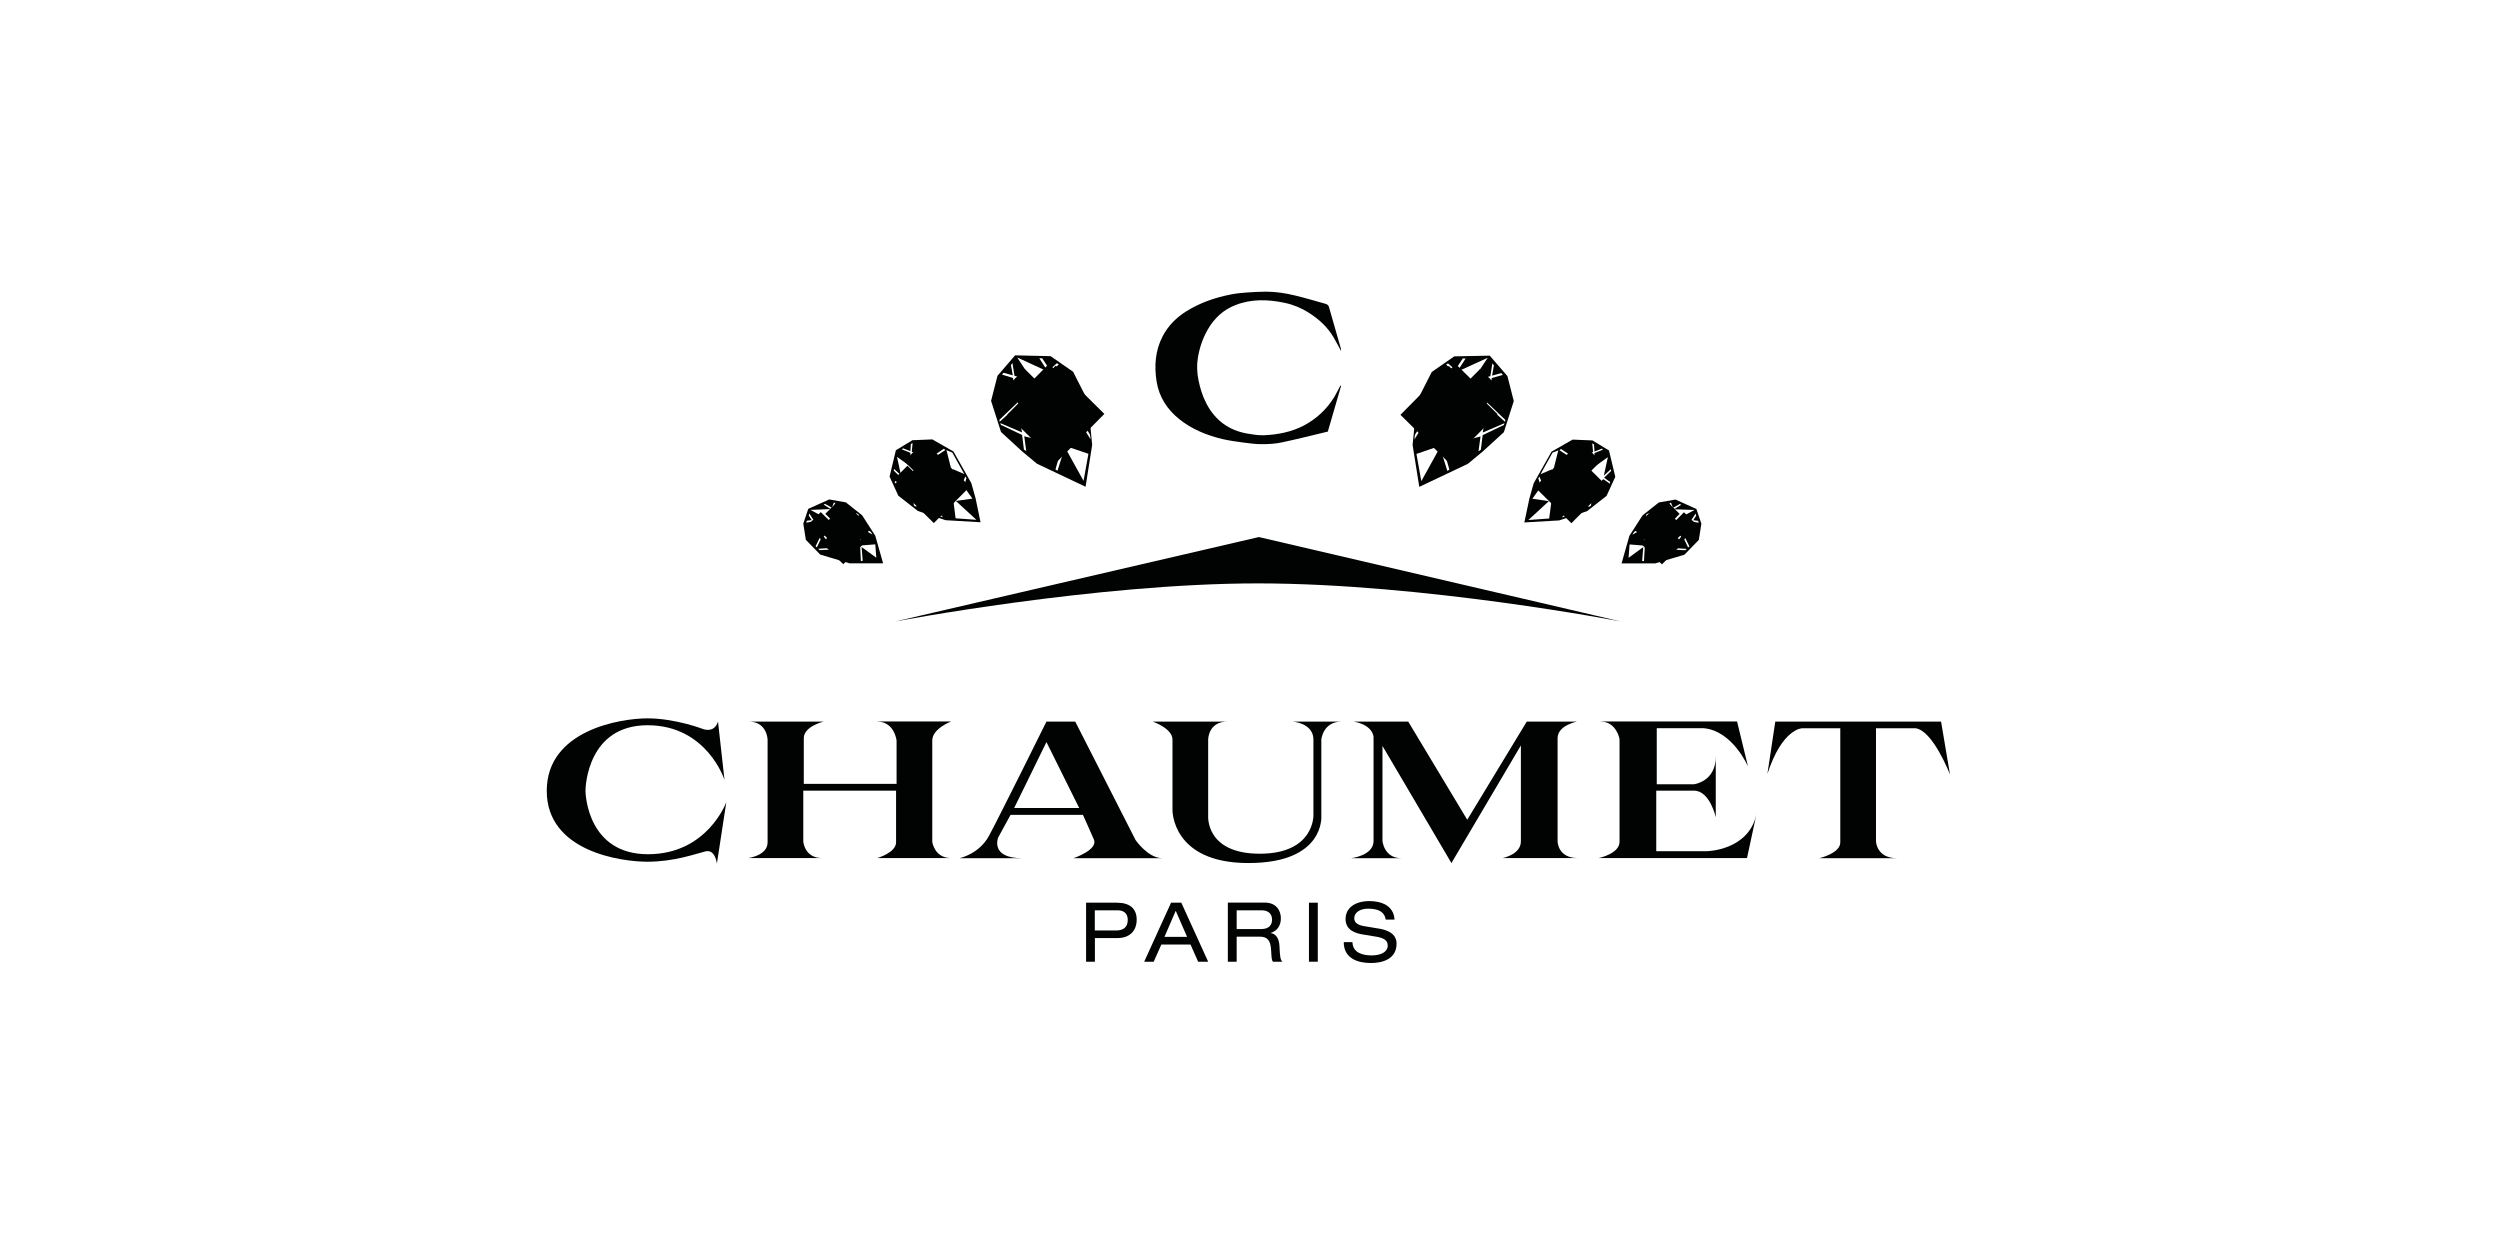
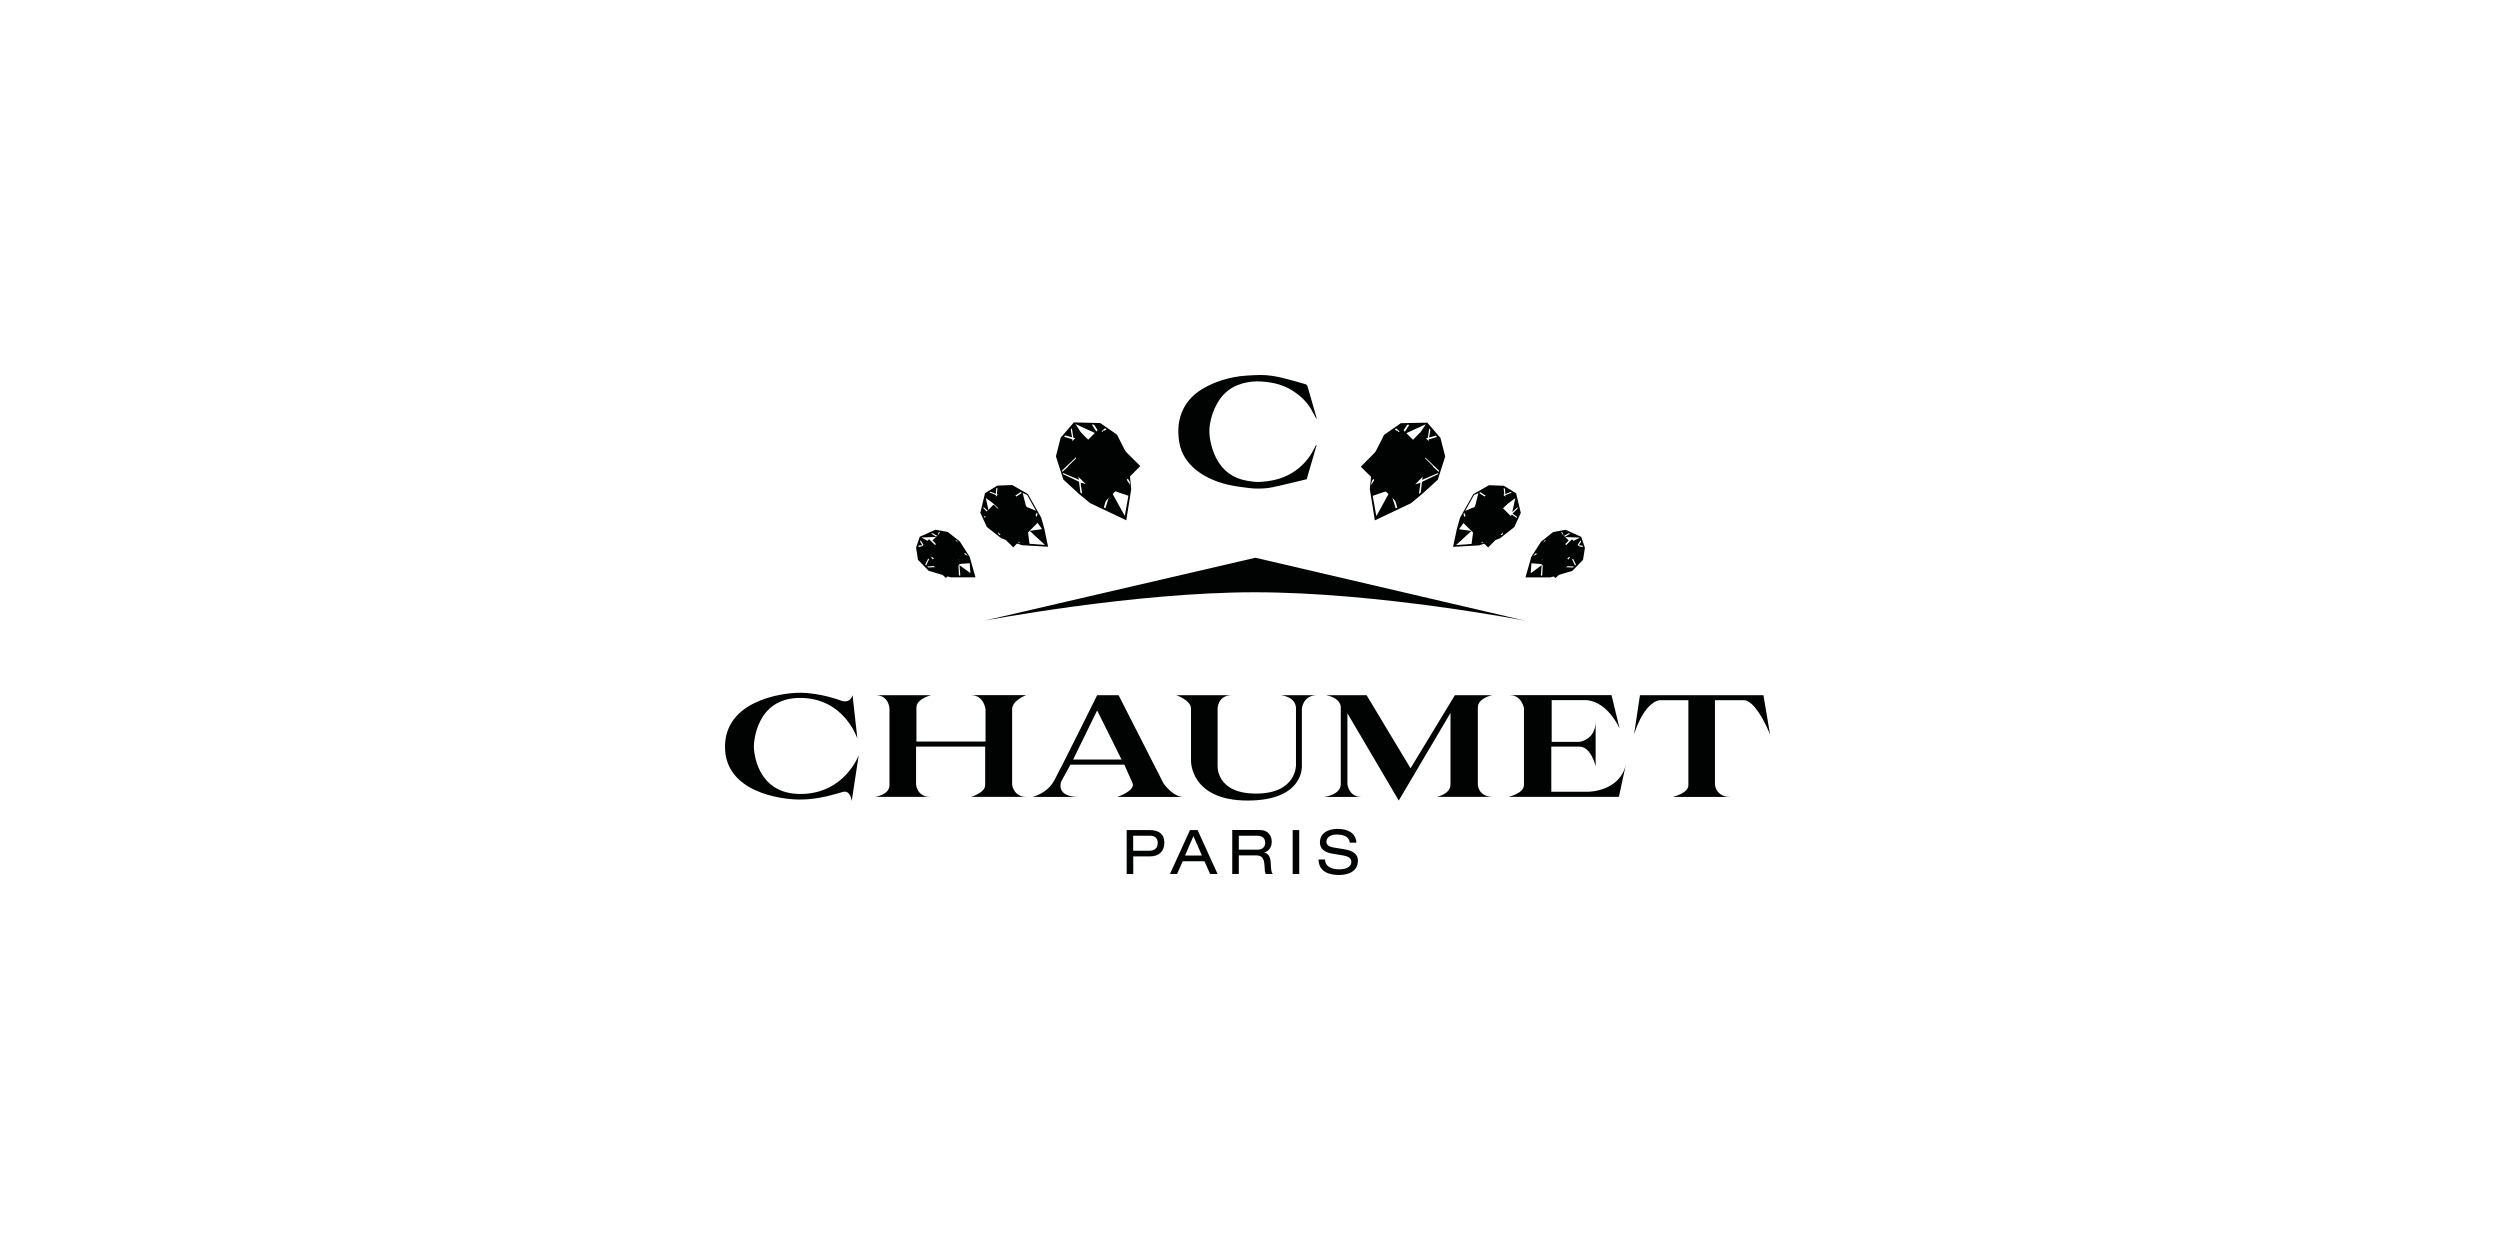
<svg xmlns="http://www.w3.org/2000/svg" width="300" height="150" viewBox="0 0 300 150" fill="none">
-   <path d="M130.549 48.105L128.773 44.612L126.072 42.739L121.813 42.641L119.696 45.099L118.929 48.105L120.122 51.84L122.665 54.176L124.441 55.649L130.269 58.411L131.06 53.386L130.549 48.105ZM130.026 57.705L127.787 53.665L126.899 56.488L126.656 56.33L127.447 53.544L122.908 52.351L123.151 54.128L122.871 53.945L122.652 52.193L120.109 50.989L120.036 50.769L122.64 51.889L122.105 48.664L119.963 50.611L119.927 50.38L122.044 48.36L121.557 45.355L120.243 44.953L120.426 44.734L121.533 45.038L121.314 43.809L121.496 43.566L121.74 45.099L123.942 45.744L122.068 42.897L125.743 44.588L124.721 42.994H125.062L125.962 44.357L126.838 43.578L127.057 43.736L126.072 44.6L127.301 46.742L129.941 47.533L130.099 47.934L129.247 49.626L130.805 52.169L130.866 52.716L129.174 50.015L128.006 53.568L130.61 54.456L130.026 57.705Z" fill="#010202" />
-   <path d="M121.837 45.379L124.076 46.06L122.239 48.08L121.837 45.379Z" fill="#010202" />
-   <path d="M122.953 44.261L120.497 46.743L122.979 49.2L125.436 46.717L122.953 44.261Z" fill="#010202" />
-   <path d="M124.721 45.866L127.045 46.608L125.889 44.831L124.721 45.866Z" fill="#010202" />
-   <path d="M125.872 43.66L123.826 45.727L125.893 47.773L127.939 45.705L125.872 43.66Z" fill="#010202" />
-   <path d="M124.441 46.146L127.361 46.973L128.955 49.796L127.544 53.288L124.441 46.146Z" fill="#010202" />
-   <path d="M126.676 43.884L120.873 49.748L126.72 55.534L132.522 49.67L126.676 43.884Z" fill="#010202" />
-   <path d="M117.068 59.786L116.557 57.973L114.415 54.176L111.884 52.728L109.487 52.826L107.504 54.031L106.749 57.194L107.796 59.482L110.144 61.319L113.478 62.426L117.664 62.67L117.068 59.786ZM114.415 60.163L111.836 60.577L113.162 62.073L112.797 61.952L111.422 60.565L109.804 60.771L109.657 60.625L109.536 58.727L108.197 57.462L107.394 58.009L107.37 57.803L108.088 57.291L107.248 56.476L107.285 56.269L108.124 57.048L107.638 54.821L109.329 56.026L109.244 54.335L108.222 53.921L108.368 53.799L109.244 54.14L109.305 53.288L109.511 53.167L109.414 54.213L111.519 55.016L113.271 53.848L113.442 54.006L111.726 55.126L114.111 56.148L113.576 54.018L114.281 54.31L115.717 56.89L114.342 56.294L114.646 59.81L115.851 57.17L115.973 57.377L115.668 58.399L116.69 59.834L114.707 60.114L117.165 62.378L114.671 62.195L114.415 60.163Z" fill="#010202" />
-   <path d="M109.584 56.269L111.361 55.15L109.438 54.408L109.584 56.269Z" fill="#010202" />
-   <path d="M110.391 53.454L108.509 55.357L110.411 57.24L112.294 55.337L110.391 53.454Z" fill="#010202" />
-   <path d="M108.356 57.291C108.21 57.316 109.56 58.46 109.56 58.46L109.439 56.561L108.356 57.291Z" fill="#010202" />
-   <path d="M108.891 55.885L107.273 57.519L108.908 59.137L110.526 57.502L108.891 55.885Z" fill="#010202" />
-   <path d="M109.645 56.44L109.73 58.691L111.628 60.382L114.427 60.017L109.645 56.44Z" fill="#010202" />
-   <path d="M112.01 54.046L107.671 58.431L112.056 62.771L116.395 58.386L112.01 54.046Z" fill="#010202" />
-   <path d="M105.034 64.288L103.452 61.83L101.505 60.285L99.51 59.932L96.991 61.063L96.394 62.828L96.699 64.775L98.427 66.551L101.943 67.597H105.971L105.034 64.288ZM103.306 67.318L103.221 65.614L100.167 65.906L100.775 66.965L100.495 66.867L99.996 65.93L98.366 66.016L98.171 65.858L99.899 65.736L98.719 64.215L98.025 65.687L97.867 65.553L98.585 64.093L97.514 62.584L96.747 62.718L96.82 62.487L97.404 62.414L97.052 61.866L97.112 61.611L97.611 62.377L99.011 62.134L97.246 61.185L99.692 61.088L98.84 60.552L99.011 60.467L99.826 60.929L100.057 60.321L100.24 60.346L100.008 61.015L101.249 61.83L102.819 61.599L103.026 61.733L103.135 62.998L104.486 63.813L104.705 64.154L103.233 63.327L103.342 65.456L105.034 65.322L105.155 66.928L103.391 65.638L103.525 67.305L103.306 67.318Z" fill="#010202" />
-   <path d="M100.106 65.724L103.148 65.48L99.181 64.629L100.106 65.724Z" fill="#010202" />
-   <path d="M101.151 62.65L98.643 65.184L101.195 67.709L103.702 65.175L101.151 62.65Z" fill="#010202" />
-   <path d="M97.697 62.524L98.658 63.911L99.303 62.256L97.697 62.524Z" fill="#010202" />
-   <path d="M98.49 61.45L96.864 63.093L98.507 64.719L100.134 63.076L98.49 61.45Z" fill="#010202" />
-   <path d="M99.51 62.122L100.994 61.891L99.948 61.185L99.51 62.122Z" fill="#010202" />
-   <path d="M100.242 60.442L99.035 61.661L100.255 62.868L101.461 61.648L100.242 60.442Z" fill="#010202" />
-   <path d="M99.57 62.268L100.69 64.884L103.099 63.254L99.57 62.268Z" fill="#010202" />
-   <path d="M101.323 60.5L98.268 63.587L101.355 66.643L104.411 63.555L101.323 60.5Z" fill="#010202" />
-   <path d="M101.468 61.964L102.941 62.852L102.843 61.818L101.468 61.964Z" fill="#010202" />
-   <path d="M102.189 61.077L100.94 62.34L102.202 63.589L103.452 62.327L102.189 61.077Z" fill="#010202" />
-   <path d="M169.511 53.398L170.314 58.423L176.142 55.661L177.919 54.189L180.462 51.864L181.654 48.129L180.888 45.124L178.77 42.678L174.512 42.763L171.81 44.637L170.034 48.129L169.511 53.398ZM169.973 54.468L172.577 53.58L171.409 50.027L169.73 52.728L169.791 52.181L171.348 49.638L170.496 47.959L170.655 47.557L173.295 46.766L174.524 44.625L173.538 43.761L173.757 43.603L174.633 44.381L175.534 43.019H175.874L174.852 44.612L178.527 42.933L176.641 45.781L178.843 45.136L179.087 43.603L179.269 43.846L179.05 45.075L180.158 44.771L180.34 44.99L179.014 45.367L178.527 48.372L180.644 50.392L180.608 50.623L178.466 48.677L177.931 51.901L180.535 50.782L180.462 51.001L177.919 52.217L177.7 53.97L177.42 54.152L177.663 52.376L173.125 53.568L173.928 56.354L173.684 56.513L172.796 53.69L170.557 57.742L169.973 54.468Z" fill="#010202" />
-   <path d="M178.746 45.403L176.507 46.073L178.345 48.093L178.746 45.403Z" fill="#010202" />
-   <path d="M177.607 44.28L175.151 46.762L177.633 49.219L180.089 46.736L177.607 44.28Z" fill="#010202" />
-   <path d="M173.526 46.632L175.862 45.89L174.694 44.844L173.526 46.632Z" fill="#010202" />
-   <path d="M174.688 43.677L172.642 45.744L174.709 47.789L176.755 45.722L174.688 43.677Z" fill="#010202" />
-   <path d="M176.13 46.17L173.222 46.997L171.628 49.82L173.039 53.312L176.13 46.17Z" fill="#010202" />
-   <path d="M173.856 43.914L168.053 49.778L173.9 55.563L179.703 49.7L173.856 43.914Z" fill="#010202" />
-   <path d="M182.92 62.694L187.105 62.45L190.439 61.343L192.788 59.506L193.834 57.218L193.08 54.055L191.096 52.85L188.711 52.753L186.181 54.201L184.039 57.997L183.528 59.822L182.92 62.694ZM185.901 62.219L183.406 62.402L185.864 60.139L183.881 59.847L184.903 58.423L184.599 57.401L184.72 57.194L185.925 59.834L186.229 56.318L184.866 56.902L186.302 54.322L186.996 54.043L186.46 56.172L188.857 55.15L187.142 54.03L187.312 53.872L189.064 55.04L191.169 54.249L191.072 53.203L191.279 53.325L191.34 54.189L192.216 53.836L192.362 53.957L191.34 54.371L191.254 56.062L192.946 54.858L192.459 57.084L193.299 56.306L193.335 56.513L192.496 57.328L193.214 57.839L193.189 58.046L192.398 57.498L191.048 58.752L190.926 60.65L190.78 60.796L189.162 60.589L187.787 61.976L187.422 62.098L188.748 60.601L186.168 60.187L185.901 62.219Z" fill="#010202" />
-   <path d="M189.211 55.174L190.999 56.294L191.133 54.432L189.211 55.174Z" fill="#010202" />
-   <path d="M190.176 53.47L188.293 55.372L190.195 57.255L192.078 55.353L190.176 53.47Z" fill="#010202" />
-   <path d="M190.938 56.464L190.853 58.703L188.955 60.406L186.156 60.029L190.938 56.464Z" fill="#010202" />
-   <path d="M188.522 54.064L184.183 58.449L188.568 62.788L192.907 58.403L188.522 54.064Z" fill="#010202" />
-   <path d="M194.589 67.61H198.616L202.133 66.563L203.86 64.787L204.165 62.84L203.568 61.076L201.05 59.944L199.054 60.297L197.107 61.842L195.525 64.3L194.589 67.61ZM197.059 67.318L197.192 65.651L195.428 66.94L195.55 65.334L197.241 65.468L197.351 63.339L195.878 64.166L196.097 63.825L197.448 63.01L197.557 61.745L197.764 61.611L199.334 61.842L200.575 61.027L200.344 60.358L200.526 60.333L200.758 60.942L201.573 60.479L201.743 60.577L200.879 61.112L203.337 61.197L201.573 62.146L202.972 62.39L203.483 61.623L203.544 61.879L203.191 62.426L203.775 62.499L203.848 62.73L203.082 62.596L202.011 64.105L202.729 65.566L202.571 65.699L201.877 64.227L200.697 65.748L202.425 65.87L202.23 66.028L200.599 65.943L200.101 66.88L199.821 66.977L200.429 65.918L197.375 65.626L197.278 67.33L197.059 67.318Z" fill="#010202" />
-   <path d="M197.424 65.492L200.478 65.748L201.403 64.653L197.424 65.492Z" fill="#010202" />
-   <path d="M199.388 62.665L196.881 65.2L199.432 67.724L201.94 65.19L199.388 62.665Z" fill="#010202" />
-   <path d="M201.913 63.935L202.887 62.536L201.268 62.28L201.913 63.935Z" fill="#010202" />
-   <path d="M202.076 61.469L200.45 63.112L202.093 64.738L203.719 63.095L202.076 61.469Z" fill="#010202" />
-   <path d="M199.59 61.915L201.074 62.134L200.636 61.209L199.59 61.915Z" fill="#010202" />
-   <path d="M200.334 60.459L199.128 61.678L200.347 62.885L201.554 61.666L200.334 60.459Z" fill="#010202" />
-   <path d="M201.013 62.292L199.894 64.896L197.484 63.278L201.013 62.292Z" fill="#010202" />
-   <path d="M199.24 60.522L196.184 63.61L199.272 66.665L202.327 63.578L199.24 60.522Z" fill="#010202" />
-   <path d="M197.643 62.876L199.115 61.988L197.728 61.83L197.643 62.876Z" fill="#010202" />
-   <path d="M198.368 61.102L197.118 62.364L198.381 63.614L199.631 62.351L198.368 61.102Z" fill="#010202" />
-   <path d="M151.94 35C151.174 35 150.407 35.049 149.641 35.097C148.984 35.146 148.327 35.207 147.682 35.341C145.808 35.706 144.019 36.326 142.389 37.336C141.172 38.091 140.186 39.076 139.517 40.354C138.617 42.082 138.495 43.943 138.799 45.829C139.103 47.667 140.089 49.163 141.525 50.307C143.034 51.512 144.798 52.23 146.66 52.68C147.499 52.874 148.351 52.996 149.203 53.106C149.957 53.203 150.724 53.312 151.478 53.3C152.269 53.3 153.084 53.252 153.851 53.081C155.7 52.692 157.538 52.217 159.338 51.791C159.886 49.893 160.409 48.105 160.932 46.304C160.908 46.292 160.872 46.279 160.847 46.267C160.604 46.73 160.373 47.204 160.105 47.654C159.192 49.139 157.951 50.283 156.418 51.086C154.934 51.852 153.315 52.157 151.673 52.23C151.016 52.254 150.359 52.144 149.714 52.035C147.463 51.658 145.808 50.429 144.761 48.409C144.287 47.496 143.995 46.535 143.8 45.525C143.63 44.637 143.605 43.773 143.751 42.897C143.946 41.717 144.336 40.585 144.932 39.539C145.711 38.188 146.806 37.166 148.266 36.606C150.188 35.852 152.172 35.925 154.155 36.339C155.189 36.557 156.163 36.959 157.063 37.531C158.268 38.297 159.29 39.234 160.02 40.463C160.324 40.974 160.592 41.51 160.932 42.13C160.908 41.936 160.92 41.838 160.884 41.753C160.421 40.098 159.947 38.444 159.46 36.789C159.424 36.655 159.253 36.509 159.107 36.472C157.866 36.119 156.625 35.754 155.372 35.45C154.252 35.182 153.109 35 151.94 35Z" fill="#010202" />
-   <path d="M107.406 74.582C107.406 74.582 131.474 70.007 150.93 70.007C170.886 70.007 194.515 74.582 194.515 74.582L151.064 64.446L107.406 74.582Z" fill="#010202" />
-   <path d="M65.61 94.902C65.61 102.166 74.48 103.407 77.693 103.407C80.905 103.407 83.472 102.458 84.653 102.166C85.845 101.874 86.028 103.638 86.028 103.638L87.159 96.253C87.159 96.253 84.896 102.507 77.753 102.507C70.611 102.507 70.258 95.486 70.258 94.89C70.258 94.294 70.562 87.029 77.705 87.029C84.847 87.029 86.94 93.588 86.94 93.588L86.161 86.591C85.687 88.1 84.251 87.443 84.251 87.443C84.251 87.443 80.978 86.202 77.705 86.202C74.432 86.202 65.61 87.626 65.61 94.902Z" fill="#010202" />
-   <path d="M105.265 86.591C107.345 86.591 107.589 88.867 107.589 88.867V94.062H96.455V88.575C96.455 87.151 98.84 86.591 98.84 86.591H89.848C92.051 86.591 92.111 88.745 92.111 88.745V101.083C92.111 102.677 89.787 102.969 89.787 102.969H98.658C96.516 102.969 96.394 100.962 96.394 100.962V94.878H107.528V101.083C107.528 102.324 105.265 102.969 105.265 102.969H114.135C112.115 102.969 111.872 101.022 111.872 101.022V88.855C111.872 87.431 114.135 86.579 114.135 86.579H105.265V86.591Z" fill="#010202" />
-   <path d="M125.573 89.049L129.503 96.958H121.703L125.573 89.049ZM125.573 86.591C125.573 86.591 119.854 98.139 118.661 100.329C117.469 102.507 115.145 102.981 115.145 102.981H122.64C118.771 102.981 119.781 100.499 119.781 100.499L121.265 97.786H129.953C129.953 97.786 130.732 99.501 131.267 100.743C131.803 101.984 128.821 102.981 128.821 102.981H139.48C137.753 102.981 136.268 100.803 136.268 100.803L129.028 86.591H125.573Z" fill="#010202" />
-   <path d="M155.104 86.591C155.104 86.591 157.489 86.737 157.611 88.623V97.835C157.611 97.835 157.732 102.446 151.174 102.446C144.628 102.446 144.98 97.895 144.98 97.895V88.745C144.98 88.745 144.98 86.591 147.304 86.591H138.312C138.312 86.591 140.697 87.394 140.697 88.745V97.19C140.697 97.19 140.576 103.565 149.811 103.565C159.046 103.565 158.56 97.895 158.56 97.895V88.745C158.56 88.745 158.742 86.591 161.005 86.591H155.104Z" fill="#010202" />
-   <path d="M183.212 86.591L176.069 98.37L168.987 86.591H162.441C164.826 87.029 164.826 88.453 164.826 88.453V100.974C164.765 102.689 162.149 102.981 162.149 102.981H168.16C166.079 102.981 165.897 100.913 165.897 100.913V89.512L174.171 103.565L182.506 89.451V100.962C182.506 102.556 180.304 102.969 180.304 102.969H189.356C186.911 102.969 186.911 100.962 186.911 100.962V88.575C186.911 87.042 189.235 86.591 189.235 86.591H183.212Z" fill="#010202" />
-   <path d="M192.082 86.591C193.98 86.591 194.345 88.684 194.345 88.684V101.022C194.345 102.446 191.839 102.969 191.839 102.969H209.64L210.772 97.713C209.822 102.081 204.822 102.142 204.822 102.142H198.75V94.878H203.276C205.187 94.878 205.892 98.066 205.892 98.066V90.801C205.892 93.807 203.276 94.111 203.276 94.111H198.811V87.382H204.408C207.924 87.674 209.762 91.982 209.762 91.982L208.448 86.579H192.082V86.591Z" fill="#010202" />
-   <path d="M213.035 86.591L212.086 92.882C213.874 87.394 216.247 87.394 216.247 87.394H220.834V101.095C220.834 102.397 218.328 102.981 218.328 102.981H227.624C225.191 102.981 225.118 100.974 225.118 100.974V87.394H229.887C231.968 87.686 234 92.943 234 92.943L232.929 86.591H213.035Z" fill="#010202" />
-   <path d="M131.389 109.236H134.127C134.942 109.236 135.331 109.71 135.331 110.379C135.331 111.097 134.978 111.657 133.932 111.657H131.377V109.236H131.389ZM130.33 108.323V115.405H131.389V112.57H134.078C135.575 112.57 136.402 111.694 136.402 110.355C136.402 109.041 135.587 108.323 134.017 108.323H130.33Z" fill="#010202" />
-   <path d="M141.087 109.297L142.45 112.424H139.736L141.087 109.297ZM140.527 108.323L137.303 115.405H138.446L139.359 113.348H142.863L143.776 115.405H144.98L141.756 108.323H140.527Z" fill="#010202" />
-   <path d="M148.4 109.236H151.393C152.245 109.236 152.646 109.698 152.646 110.367C152.646 110.866 152.391 111.487 151.356 111.487H148.4V109.236ZM147.341 108.323V115.405H148.4V112.399H151.162C152.05 112.399 152.476 112.789 152.537 114.054C152.585 114.906 152.585 115.198 152.756 115.405H153.875C153.632 115.125 153.595 114.796 153.534 113.482C153.486 112.643 153.121 112.059 152.5 111.973V111.949C153.279 111.694 153.705 111.061 153.705 110.197C153.705 109.297 153.182 108.311 151.758 108.311H147.341V108.323Z" fill="#010202" />
-   <path d="M158.134 108.323H157.075V115.405H158.134V108.323Z" fill="#010202" />
-   <path d="M161.468 110.294C161.468 111.669 162.733 112.01 163.585 112.144L165.203 112.411C166.018 112.557 166.529 112.825 166.529 113.458C166.529 114.224 165.726 114.65 164.595 114.65C163.512 114.65 162.319 114.322 162.295 113.056H161.249C161.249 115.003 162.916 115.563 164.522 115.563C165.958 115.563 167.588 115.052 167.588 113.239C167.588 111.791 165.994 111.523 165.434 111.426L163.682 111.134C162.806 110.988 162.514 110.635 162.514 110.209C162.514 109.369 163.39 109.041 164.169 109.041C165.872 109.041 166.201 109.795 166.286 110.355H167.345C167.247 108.652 165.739 108.128 164.303 108.128C162.502 108.153 161.468 109.004 161.468 110.294Z" fill="#010202" />
+   <path d="M135.364 54.76L134.041 52.159L132.029 50.764L128.858 50.691L127.281 52.522L126.71 54.76L127.598 57.542L129.492 59.282L130.815 60.378L135.156 62.435L135.745 58.693L135.364 54.76ZM134.974 61.91L133.307 58.901L132.645 61.004L132.464 60.886L133.053 58.811L129.673 57.923L129.854 59.246L129.646 59.11L129.483 57.805L127.589 56.908L127.534 56.745L129.474 57.578L129.075 55.177L127.48 56.627L127.453 56.455L129.03 54.95L128.667 52.712L127.689 52.413L127.824 52.25L128.649 52.476L128.486 51.561L128.622 51.38L128.803 52.522L130.443 53.002L129.048 50.881L131.785 52.141L131.023 50.954H131.277L131.948 51.969L132.6 51.389L132.763 51.507L132.029 52.15L132.945 53.745L134.911 54.334L135.029 54.633L134.394 55.893L135.554 57.787L135.6 58.194L134.34 56.183L133.47 58.829L135.409 59.49L134.974 61.91Z" fill="#010202" />
+   <path d="M128.876 52.73L130.543 53.237L129.175 54.742L128.876 52.73Z" fill="#010202" />
+   <path d="M129.707 51.897L127.878 53.746L129.726 55.575L131.556 53.727L129.707 51.897Z" fill="#010202" />
+   <path d="M131.024 53.092L132.755 53.645L131.894 52.322L131.024 53.092Z" fill="#010202" />
+   <path d="M131.88 51.45L130.357 52.989L131.896 54.513L133.42 52.973L131.88 51.45Z" fill="#010202" />
+   <path d="M130.815 53.301L132.99 53.917L134.177 56.02L133.126 58.62L130.815 53.301Z" fill="#010202" />
+   <path d="M132.479 51.616L128.158 55.983L132.512 60.292L136.834 55.925L132.479 51.616Z" fill="#010202" />
+   <path d="M125.324 63.459L124.943 62.109L123.348 59.282L121.463 58.203L119.678 58.276L118.201 59.173L117.639 61.529L118.418 63.233L120.167 64.601L122.65 65.426L125.768 65.607L125.324 63.459ZM123.348 63.74L121.427 64.049L122.415 65.163L122.143 65.073L121.119 64.04L119.913 64.194L119.805 64.085L119.714 62.671L118.717 61.729L118.119 62.136L118.101 61.982L118.636 61.602L118.01 60.995L118.038 60.841L118.663 61.42L118.3 59.762L119.56 60.659L119.497 59.4L118.735 59.092L118.844 59.001L119.497 59.255L119.542 58.62L119.696 58.53L119.624 59.309L121.191 59.907L122.496 59.037L122.623 59.155L121.345 59.989L123.121 60.75L122.723 59.164L123.248 59.382L124.318 61.303L123.294 60.859L123.52 63.478L124.417 61.511L124.508 61.665L124.281 62.426L125.043 63.496L123.566 63.704L125.396 65.39L123.538 65.254L123.348 63.74Z" fill="#010202" />
+   <path d="M119.75 60.84L121.073 60.007L119.641 59.454L119.75 60.84Z" fill="#010202" />
+   <path d="M120.351 58.744L118.949 60.161L120.366 61.563L121.769 60.146L120.351 58.744Z" fill="#010202" />
+   <path d="M118.835 61.602C118.727 61.62 119.732 62.472 119.732 62.472L119.642 61.058L118.835 61.602Z" fill="#010202" />
+   <path d="M119.234 60.554L118.029 61.772L119.247 62.976L120.451 61.759L119.234 60.554Z" fill="#010202" />
+   <path d="M119.796 60.967L119.859 62.644L121.273 63.904L123.357 63.632L119.796 60.967Z" fill="#010202" />
+   <path d="M121.557 59.185L118.325 62.451L121.591 65.682L124.823 62.417L121.557 59.185Z" fill="#010202" />
+   <path d="M116.361 66.812L115.183 64.982L113.733 63.831L112.247 63.568L110.371 64.411L109.927 65.725L110.154 67.175L111.44 68.498L114.059 69.277H117.059L116.361 66.812ZM115.074 69.069L115.011 67.8L112.736 68.018L113.189 68.806L112.981 68.734L112.609 68.036L111.395 68.099L111.25 67.981L112.537 67.891L111.658 66.758L111.141 67.855L111.024 67.755L111.558 66.667L110.761 65.544L110.19 65.643L110.244 65.471L110.679 65.417L110.416 65.009L110.462 64.819L110.833 65.39L111.875 65.208L110.561 64.501L112.383 64.429L111.749 64.03L111.875 63.967L112.483 64.311L112.655 63.858L112.791 63.876L112.619 64.375L113.543 64.982L114.712 64.81L114.866 64.909L114.948 65.852L115.953 66.459L116.117 66.713L115.02 66.096L115.102 67.682L116.361 67.583L116.452 68.779L115.138 67.818L115.237 69.06L115.074 69.069Z" fill="#010202" />
+   <path d="M112.691 67.882L114.957 67.701L112.002 67.066L112.691 67.882Z" fill="#010202" />
+   <path d="M113.469 65.592L111.602 67.48L113.502 69.36L115.37 67.473L113.469 65.592Z" fill="#010202" />
+   <path d="M110.897 65.498L111.613 66.531L112.093 65.299L110.897 65.498Z" fill="#010202" />
+   <path d="M111.488 64.699L110.277 65.923L111.501 67.134L112.712 65.91L111.488 64.699Z" fill="#010202" />
+   <path d="M112.247 65.199L113.353 65.027L112.573 64.502L112.247 65.199Z" fill="#010202" />
+   <path d="M112.792 63.948L111.894 64.856L112.802 65.755L113.701 64.847L112.792 63.948Z" fill="#010202" />
+   <path d="M112.292 65.308L113.126 67.256L114.92 66.042L112.292 65.308Z" fill="#010202" />
+   <path d="M113.598 63.991L111.322 66.291L113.622 68.567L115.897 66.267L113.598 63.991Z" fill="#010202" />
+   <path d="M113.706 65.082L114.802 65.743L114.73 64.973L113.706 65.082Z" fill="#010202" />
+   <path d="M114.243 64.421L113.312 65.362L114.253 66.292L115.183 65.352L114.243 64.421Z" fill="#010202" />
+   <path d="M164.381 58.702L164.979 62.444L169.32 60.387L170.643 59.291L172.537 57.56L173.425 54.778L172.854 52.54L171.277 50.718L168.106 50.782L166.094 52.177L164.771 54.778L164.381 58.702ZM164.725 59.499L166.665 58.838L165.795 56.192L164.544 58.203L164.59 57.796L165.749 55.902L165.115 54.651L165.233 54.352L167.199 53.763L168.115 52.168L167.381 51.525L167.544 51.407L168.196 51.987L168.867 50.972H169.121L168.359 52.159L171.096 50.908L169.691 53.029L171.332 52.549L171.513 51.407L171.649 51.588L171.486 52.503L172.31 52.277L172.446 52.44L171.459 52.721L171.096 54.959L172.673 56.464L172.646 56.636L171.051 55.186L170.652 57.587L172.591 56.754L172.537 56.917L170.643 57.823L170.48 59.128L170.271 59.264L170.453 57.941L167.073 58.829L167.671 60.904L167.489 61.022L166.828 58.919L165.16 61.937L164.725 59.499Z" fill="#010202" />
+   <path d="M171.259 52.748L169.592 53.246L170.96 54.751L171.259 52.748Z" fill="#010202" />
+   <path d="M170.411 51.911L168.582 53.76L170.43 55.59L172.26 53.741L170.411 51.911Z" fill="#010202" />
+   <path d="M167.371 53.663L169.111 53.111L168.241 52.331L167.371 53.663Z" fill="#010202" />
+   <path d="M168.237 51.462L166.713 53.002L168.253 54.525L169.776 52.985L168.237 51.462Z" fill="#010202" />
+   <path d="M169.311 53.319L167.145 53.935L165.958 56.038L167.009 58.638L169.311 53.319Z" fill="#010202" />
+   <path d="M167.617 51.639L163.296 56.006L167.65 60.315L171.972 55.948L167.617 51.639Z" fill="#010202" />
+   <path d="M174.367 65.625L177.485 65.444L179.968 64.619L181.717 63.251L182.496 61.547L181.934 59.191L180.457 58.294L178.681 58.222L176.796 59.3L175.201 62.127L174.821 63.487L174.367 65.625ZM176.588 65.272L174.73 65.408L176.56 63.722L175.083 63.505L175.845 62.444L175.618 61.683L175.709 61.529L176.606 63.496L176.832 60.877L175.817 61.312L176.887 59.391L177.403 59.182L177.004 60.768L178.79 60.007L177.512 59.173L177.639 59.055L178.944 59.925L180.512 59.336L180.439 58.557L180.593 58.648L180.638 59.291L181.291 59.028L181.4 59.119L180.638 59.427L180.575 60.686L181.835 59.789L181.472 61.448L182.097 60.868L182.125 61.022L181.499 61.629L182.034 62.01L182.016 62.164L181.427 61.756L180.421 62.689L180.33 64.103L180.222 64.212L179.016 64.058L177.992 65.091L177.72 65.181L178.708 64.067L176.787 63.758L176.588 65.272Z" fill="#010202" />
+   <path d="M179.053 60.025L180.385 60.859L180.485 59.472L179.053 60.025Z" fill="#010202" />
+   <path d="M179.771 58.755L178.369 60.173L179.786 61.575L181.189 60.158L179.771 58.755Z" fill="#010202" />
+   <path d="M180.339 60.986L180.276 62.653L178.862 63.922L176.778 63.641L180.339 60.986Z" fill="#010202" />
+   <path d="M178.54 59.198L175.308 62.464L178.574 65.695L181.806 62.43L178.54 59.198Z" fill="#010202" />
+   <path d="M183.058 69.286H186.058L188.676 68.507L189.963 67.184L190.19 65.734L189.746 64.42L187.87 63.577L186.384 63.84L184.934 64.991L183.756 66.822L183.058 69.286ZM184.898 69.069L184.997 67.827L183.683 68.788L183.774 67.592L185.034 67.692L185.115 66.106L184.019 66.722L184.182 66.468L185.188 65.861L185.269 64.918L185.423 64.819L186.592 64.991L187.517 64.384L187.344 63.885L187.48 63.867L187.652 64.32L188.26 63.976L188.386 64.049L187.743 64.447L189.574 64.511L188.26 65.218L189.302 65.399L189.682 64.828L189.728 65.018L189.465 65.426L189.9 65.48L189.954 65.653L189.383 65.553L188.586 66.677L189.121 67.764L189.003 67.864L188.486 66.767L187.607 67.9L188.894 67.99L188.749 68.108L187.535 68.045L187.163 68.743L186.955 68.815L187.408 68.027L185.133 67.809L185.061 69.078L184.898 69.069Z" fill="#010202" />
+   <path d="M185.17 67.71L187.444 67.9L188.133 67.084L185.17 67.71Z" fill="#010202" />
+   <path d="M186.633 65.604L184.765 67.491L186.665 69.372L188.533 67.484L186.633 65.604Z" fill="#010202" />
+   <path d="M188.513 66.55L189.238 65.507L188.033 65.317L188.513 66.55Z" fill="#010202" />
+   <path d="M188.634 64.713L187.423 65.937L188.647 67.148L189.858 65.924L188.634 64.713Z" fill="#010202" />
+   <path d="M186.783 65.045L187.888 65.208L187.562 64.52L186.783 65.045Z" fill="#010202" />
+   <path d="M187.337 63.961L186.439 64.869L187.347 65.768L188.246 64.859L187.337 63.961Z" fill="#010202" />
+   <path d="M187.843 65.326L187.009 67.266L185.215 66.06L187.843 65.326Z" fill="#010202" />
+   <path d="M186.522 64.008L184.246 66.307L186.546 68.583L188.822 66.283L186.522 64.008Z" fill="#010202" />
+   <path d="M185.333 65.761L186.429 65.1L185.396 64.982L185.333 65.761Z" fill="#010202" />
+   <path d="M185.873 64.44L184.942 65.38L185.883 66.311L186.813 65.37L185.873 64.44Z" fill="#010202" />
+   <path d="M151.295 45C150.725 45 150.154 45.036 149.583 45.072C149.093 45.109 148.604 45.154 148.124 45.254C146.728 45.526 145.396 45.988 144.182 46.74C143.276 47.302 142.542 48.036 142.043 48.987C141.373 50.274 141.282 51.661 141.508 53.065C141.735 54.434 142.469 55.548 143.538 56.4C144.662 57.297 145.976 57.832 147.363 58.167C147.988 58.312 148.622 58.403 149.257 58.484C149.818 58.557 150.389 58.638 150.951 58.629C151.54 58.629 152.147 58.593 152.718 58.466C154.096 58.176 155.464 57.823 156.805 57.506C157.213 56.092 157.603 54.76 157.992 53.419C157.974 53.41 157.947 53.401 157.929 53.392C157.748 53.736 157.575 54.089 157.376 54.425C156.696 55.53 155.772 56.382 154.63 56.98C153.525 57.551 152.319 57.778 151.096 57.832C150.607 57.85 150.117 57.769 149.637 57.687C147.961 57.406 146.728 56.491 145.949 54.986C145.595 54.307 145.378 53.591 145.233 52.839C145.106 52.177 145.088 51.534 145.197 50.881C145.342 50.002 145.632 49.16 146.076 48.38C146.656 47.374 147.471 46.613 148.559 46.196C149.991 45.634 151.468 45.689 152.945 45.997C153.715 46.16 154.44 46.459 155.111 46.885C156.008 47.456 156.769 48.154 157.313 49.069C157.539 49.45 157.739 49.848 157.992 50.31C157.974 50.165 157.983 50.093 157.956 50.029C157.612 48.797 157.258 47.565 156.896 46.332C156.869 46.232 156.742 46.124 156.633 46.096C155.709 45.834 154.784 45.562 153.851 45.335C153.017 45.136 152.165 45 151.295 45Z" fill="#010202" />
+   <path d="M118.128 74.479C118.128 74.479 136.053 71.072 150.543 71.072C165.405 71.072 183.004 74.479 183.004 74.479L150.643 66.93L118.128 74.479Z" fill="#010202" />
+   <path d="M87 89.613C87 95.023 93.606 95.947 95.999 95.947C98.391 95.947 100.303 95.24 101.182 95.023C102.07 94.805 102.206 96.119 102.206 96.119L103.049 90.618C103.049 90.618 101.363 95.276 96.044 95.276C90.725 95.276 90.462 90.047 90.462 89.603C90.462 89.159 90.688 83.749 96.008 83.749C101.327 83.749 102.886 88.634 102.886 88.634L102.306 83.423C101.952 84.547 100.883 84.058 100.883 84.058C100.883 84.058 98.445 83.133 96.008 83.133C93.57 83.133 87 84.193 87 89.613Z" fill="#010202" />
+   <path d="M116.533 83.423C118.083 83.423 118.264 85.118 118.264 85.118V88.987H109.972V84.9C109.972 83.84 111.749 83.423 111.749 83.423H105.052C106.692 83.423 106.737 85.027 106.737 85.027V94.216C106.737 95.403 105.006 95.621 105.006 95.621H111.613C110.018 95.621 109.927 94.126 109.927 94.126V89.594H118.219V94.216C118.219 95.141 116.533 95.621 116.533 95.621H123.14C121.635 95.621 121.454 94.171 121.454 94.171V85.109C121.454 84.049 123.14 83.414 123.14 83.414H116.533V83.423Z" fill="#010202" />
+   <path d="M131.658 85.254L134.585 91.144H128.776L131.658 85.254ZM131.658 83.423C131.658 83.423 127.399 92.023 126.511 93.654C125.622 95.276 123.892 95.63 123.892 95.63H129.474C126.592 95.63 127.344 93.781 127.344 93.781L128.45 91.76H134.92C134.92 91.76 135.5 93.038 135.899 93.962C136.298 94.887 134.077 95.63 134.077 95.63H142.016C140.729 95.63 139.623 94.008 139.623 94.008L134.231 83.423H131.658Z" fill="#010202" />
+   <path d="M153.652 83.423C153.652 83.423 155.428 83.532 155.518 84.937V91.797C155.518 91.797 155.609 95.231 150.724 95.231C145.849 95.231 146.112 91.842 146.112 91.842V85.027C146.112 85.027 146.112 83.423 147.843 83.423H141.146C141.146 83.423 142.922 84.021 142.922 85.027V91.316C142.922 91.316 142.831 96.065 149.71 96.065C156.588 96.065 156.225 91.842 156.225 91.842V85.027C156.225 85.027 156.361 83.423 158.047 83.423H153.652Z" fill="#010202" />
+   <path d="M174.585 83.423L169.266 92.195L163.991 83.423H159.116C160.892 83.749 160.892 84.81 160.892 84.81V94.135C160.847 95.412 158.899 95.63 158.899 95.63H163.375C161.826 95.63 161.69 94.089 161.69 94.089V85.598L167.852 96.065L174.059 85.553V94.126C174.059 95.313 172.419 95.621 172.419 95.621H179.161C177.34 95.621 177.34 94.126 177.34 94.126V84.9C177.34 83.758 179.071 83.423 179.071 83.423H174.585Z" fill="#010202" />
+   <path d="M181.191 83.423C182.605 83.423 182.877 84.982 182.877 84.982V94.171C182.877 95.231 181.01 95.621 181.01 95.621H194.268L195.11 91.706C194.404 94.959 190.679 95.005 190.679 95.005H186.157V89.594H189.528C190.951 89.594 191.477 91.969 191.477 91.969V86.559C191.477 88.797 189.528 89.024 189.528 89.024H186.202V84.012H190.371C192.99 84.23 194.358 87.438 194.358 87.438L193.38 83.414H181.191V83.423Z" fill="#010202" />
+   <path d="M196.796 83.423L196.089 88.108C197.421 84.021 199.189 84.021 199.189 84.021H202.605V94.225C202.605 95.195 200.738 95.63 200.738 95.63H207.662C205.849 95.63 205.795 94.135 205.795 94.135V84.021H209.347C210.897 84.239 212.41 88.154 212.41 88.154L211.613 83.423H196.796V83.423Z" fill="#010202" />
+   <path d="M135.99 100.288H138.029C138.636 100.288 138.926 100.641 138.926 101.14C138.926 101.674 138.663 102.091 137.884 102.091H135.981V100.288H135.99ZM135.201 99.608V104.882H135.99V102.771H137.992C139.107 102.771 139.723 102.118 139.723 101.121C139.723 100.143 139.116 99.608 137.947 99.608H135.201Z" fill="#010202" />
+   <path d="M143.212 100.333L144.227 102.662H142.206L143.212 100.333ZM142.795 99.608L140.394 104.882H141.246L141.925 103.351H144.535L145.215 104.882H146.112L143.711 99.608H142.795Z" fill="#010202" />
+   <path d="M148.658 100.288H150.888C151.522 100.288 151.821 100.632 151.821 101.13C151.821 101.502 151.631 101.964 150.86 101.964H148.658V100.288V100.288ZM147.87 99.608V104.882H148.658V102.644H150.715C151.377 102.644 151.694 102.934 151.74 103.876C151.776 104.511 151.776 104.728 151.903 104.882H152.736C152.555 104.674 152.528 104.429 152.483 103.45C152.446 102.825 152.174 102.39 151.712 102.327V102.309C152.292 102.118 152.609 101.647 152.609 101.004C152.609 100.333 152.22 99.599 151.16 99.599H147.87V99.608Z" fill="#010202" />
+   <path d="M155.908 99.608H155.12V104.882H155.908V99.608Z" fill="#010202" />
+   <path d="M158.391 101.076C158.391 102.1 159.333 102.354 159.968 102.454L161.173 102.653C161.78 102.762 162.161 102.961 162.161 103.432C162.161 104.003 161.563 104.32 160.72 104.32C159.913 104.32 159.025 104.076 159.007 103.133H158.228C158.228 104.583 159.469 105 160.665 105C161.735 105 162.949 104.619 162.949 103.269C162.949 102.191 161.762 101.991 161.345 101.919L160.04 101.701C159.388 101.593 159.17 101.33 159.17 101.013C159.17 100.387 159.823 100.143 160.403 100.143C161.671 100.143 161.916 100.705 161.979 101.121H162.768C162.695 99.853 161.572 99.463 160.502 99.463C159.161 99.481 158.391 100.115 158.391 101.076Z" fill="#010202" />
</svg>
